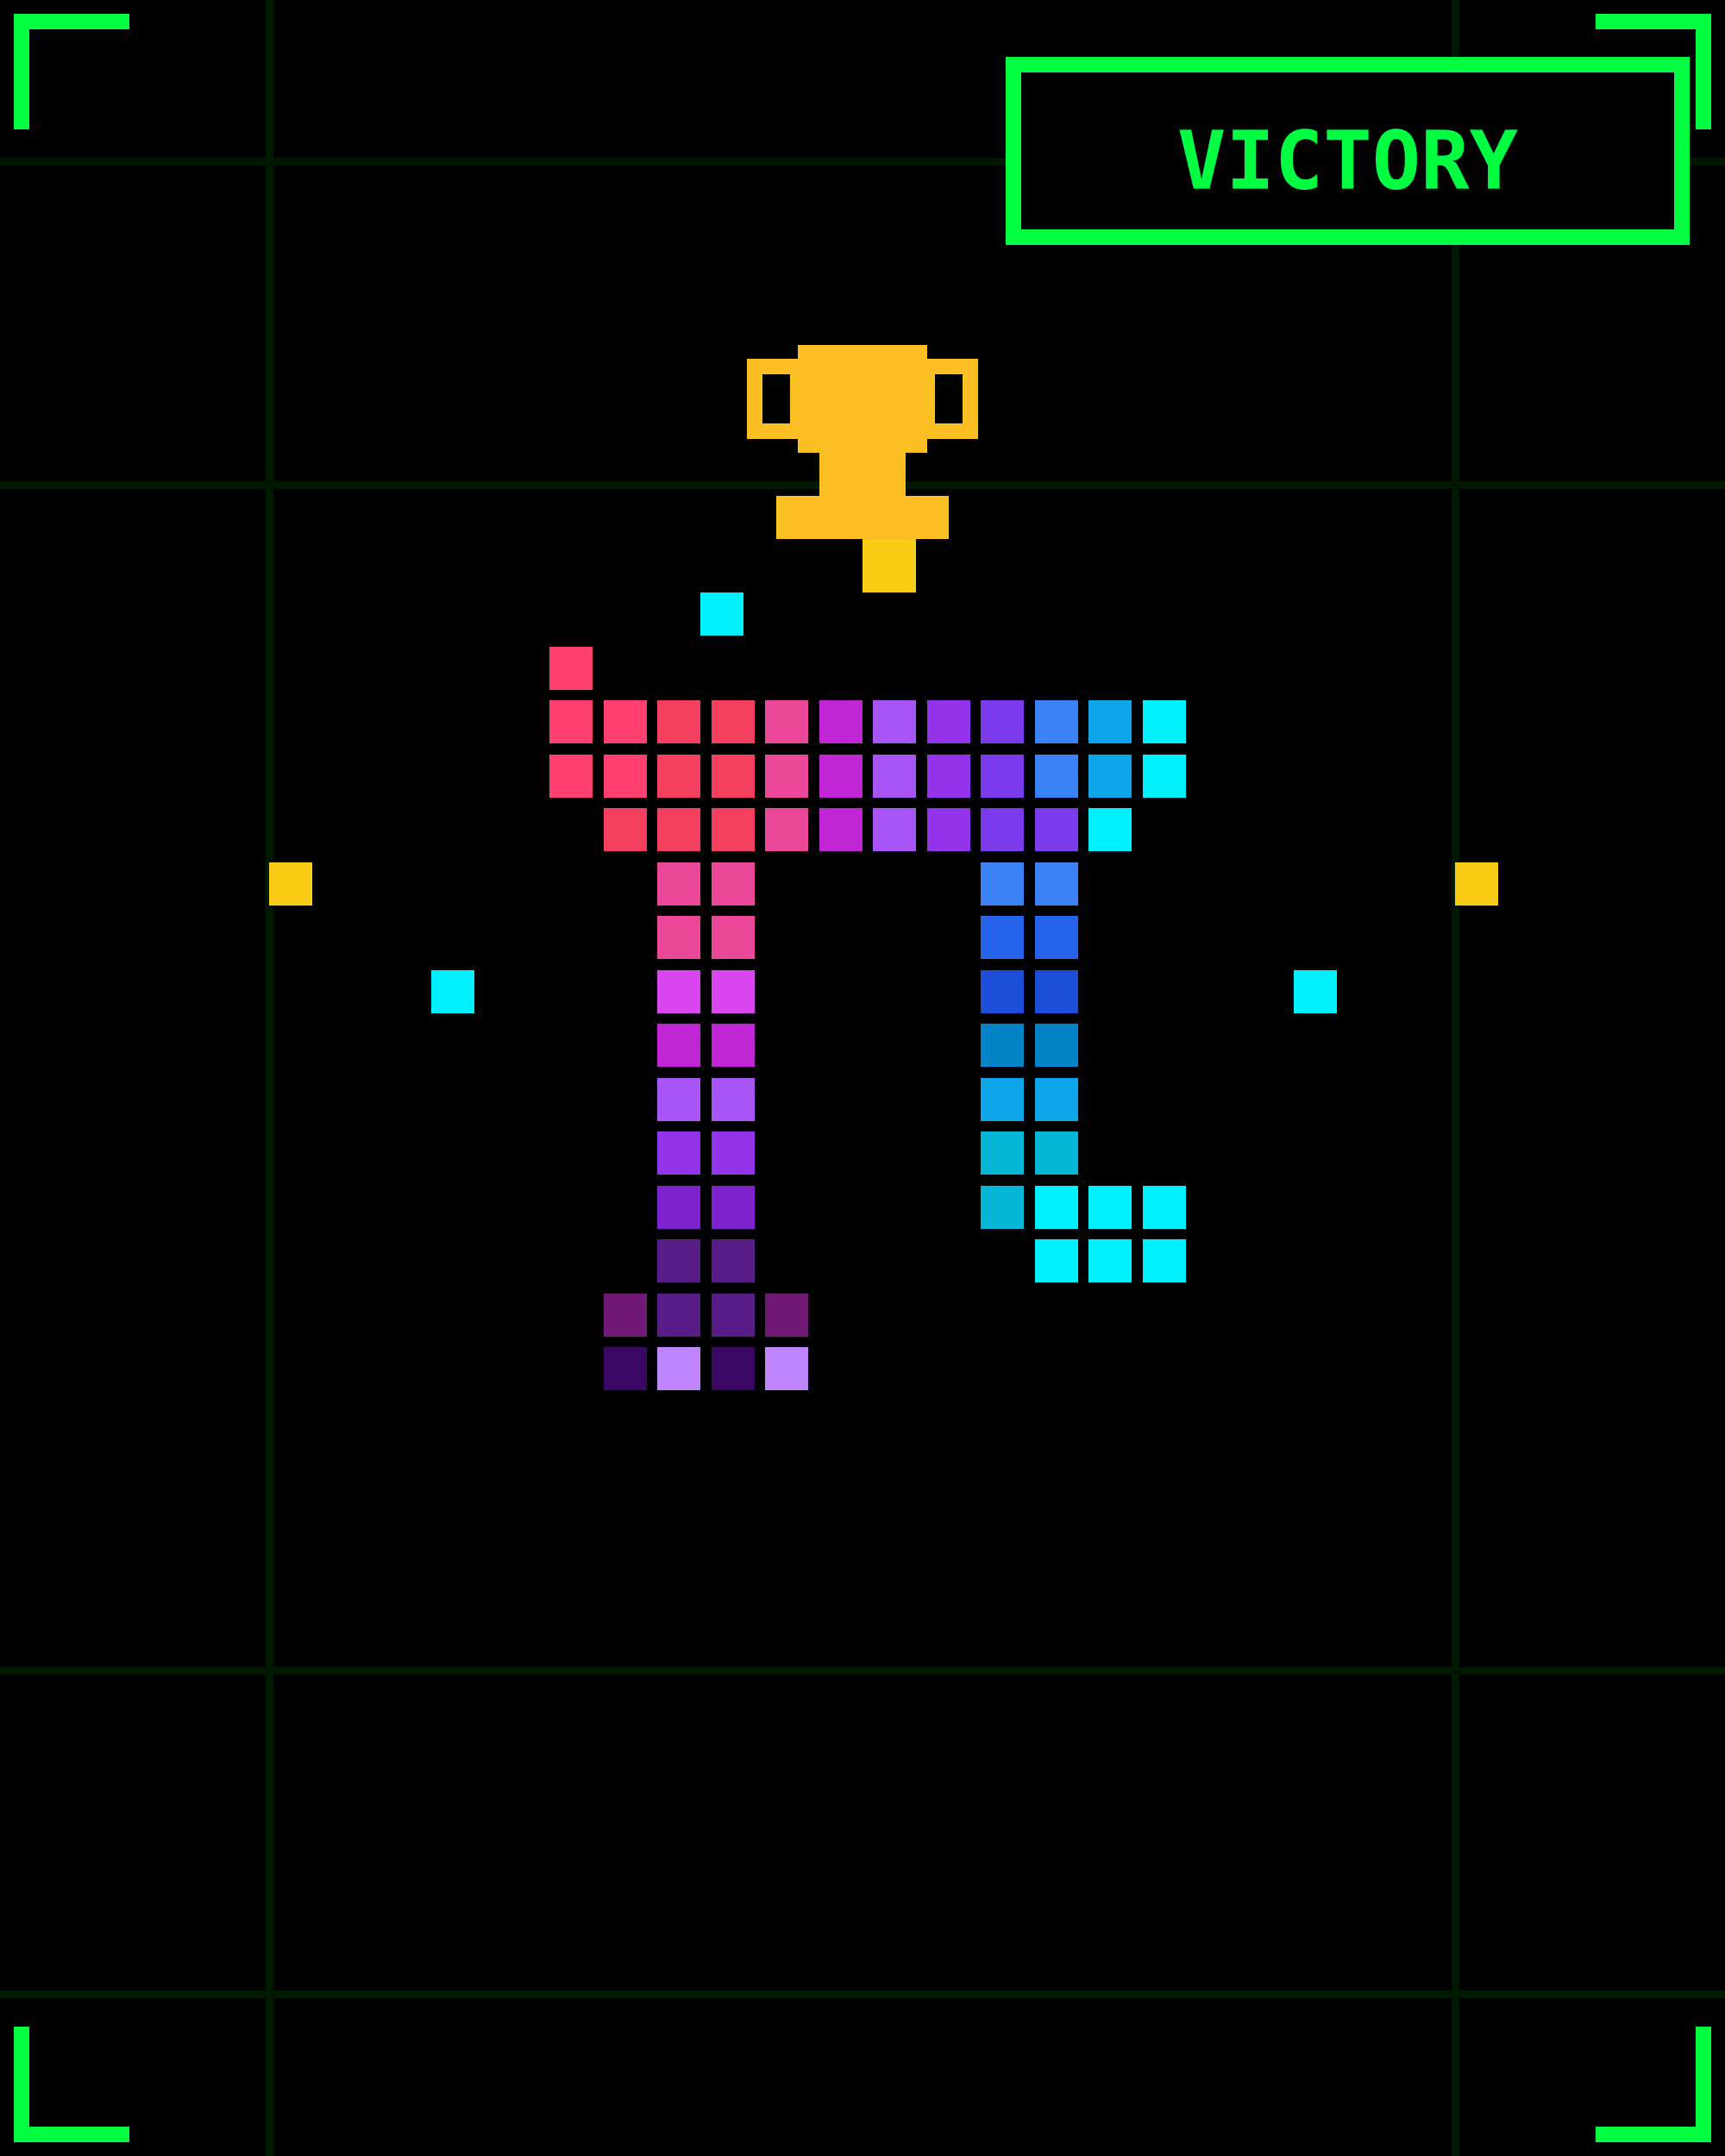
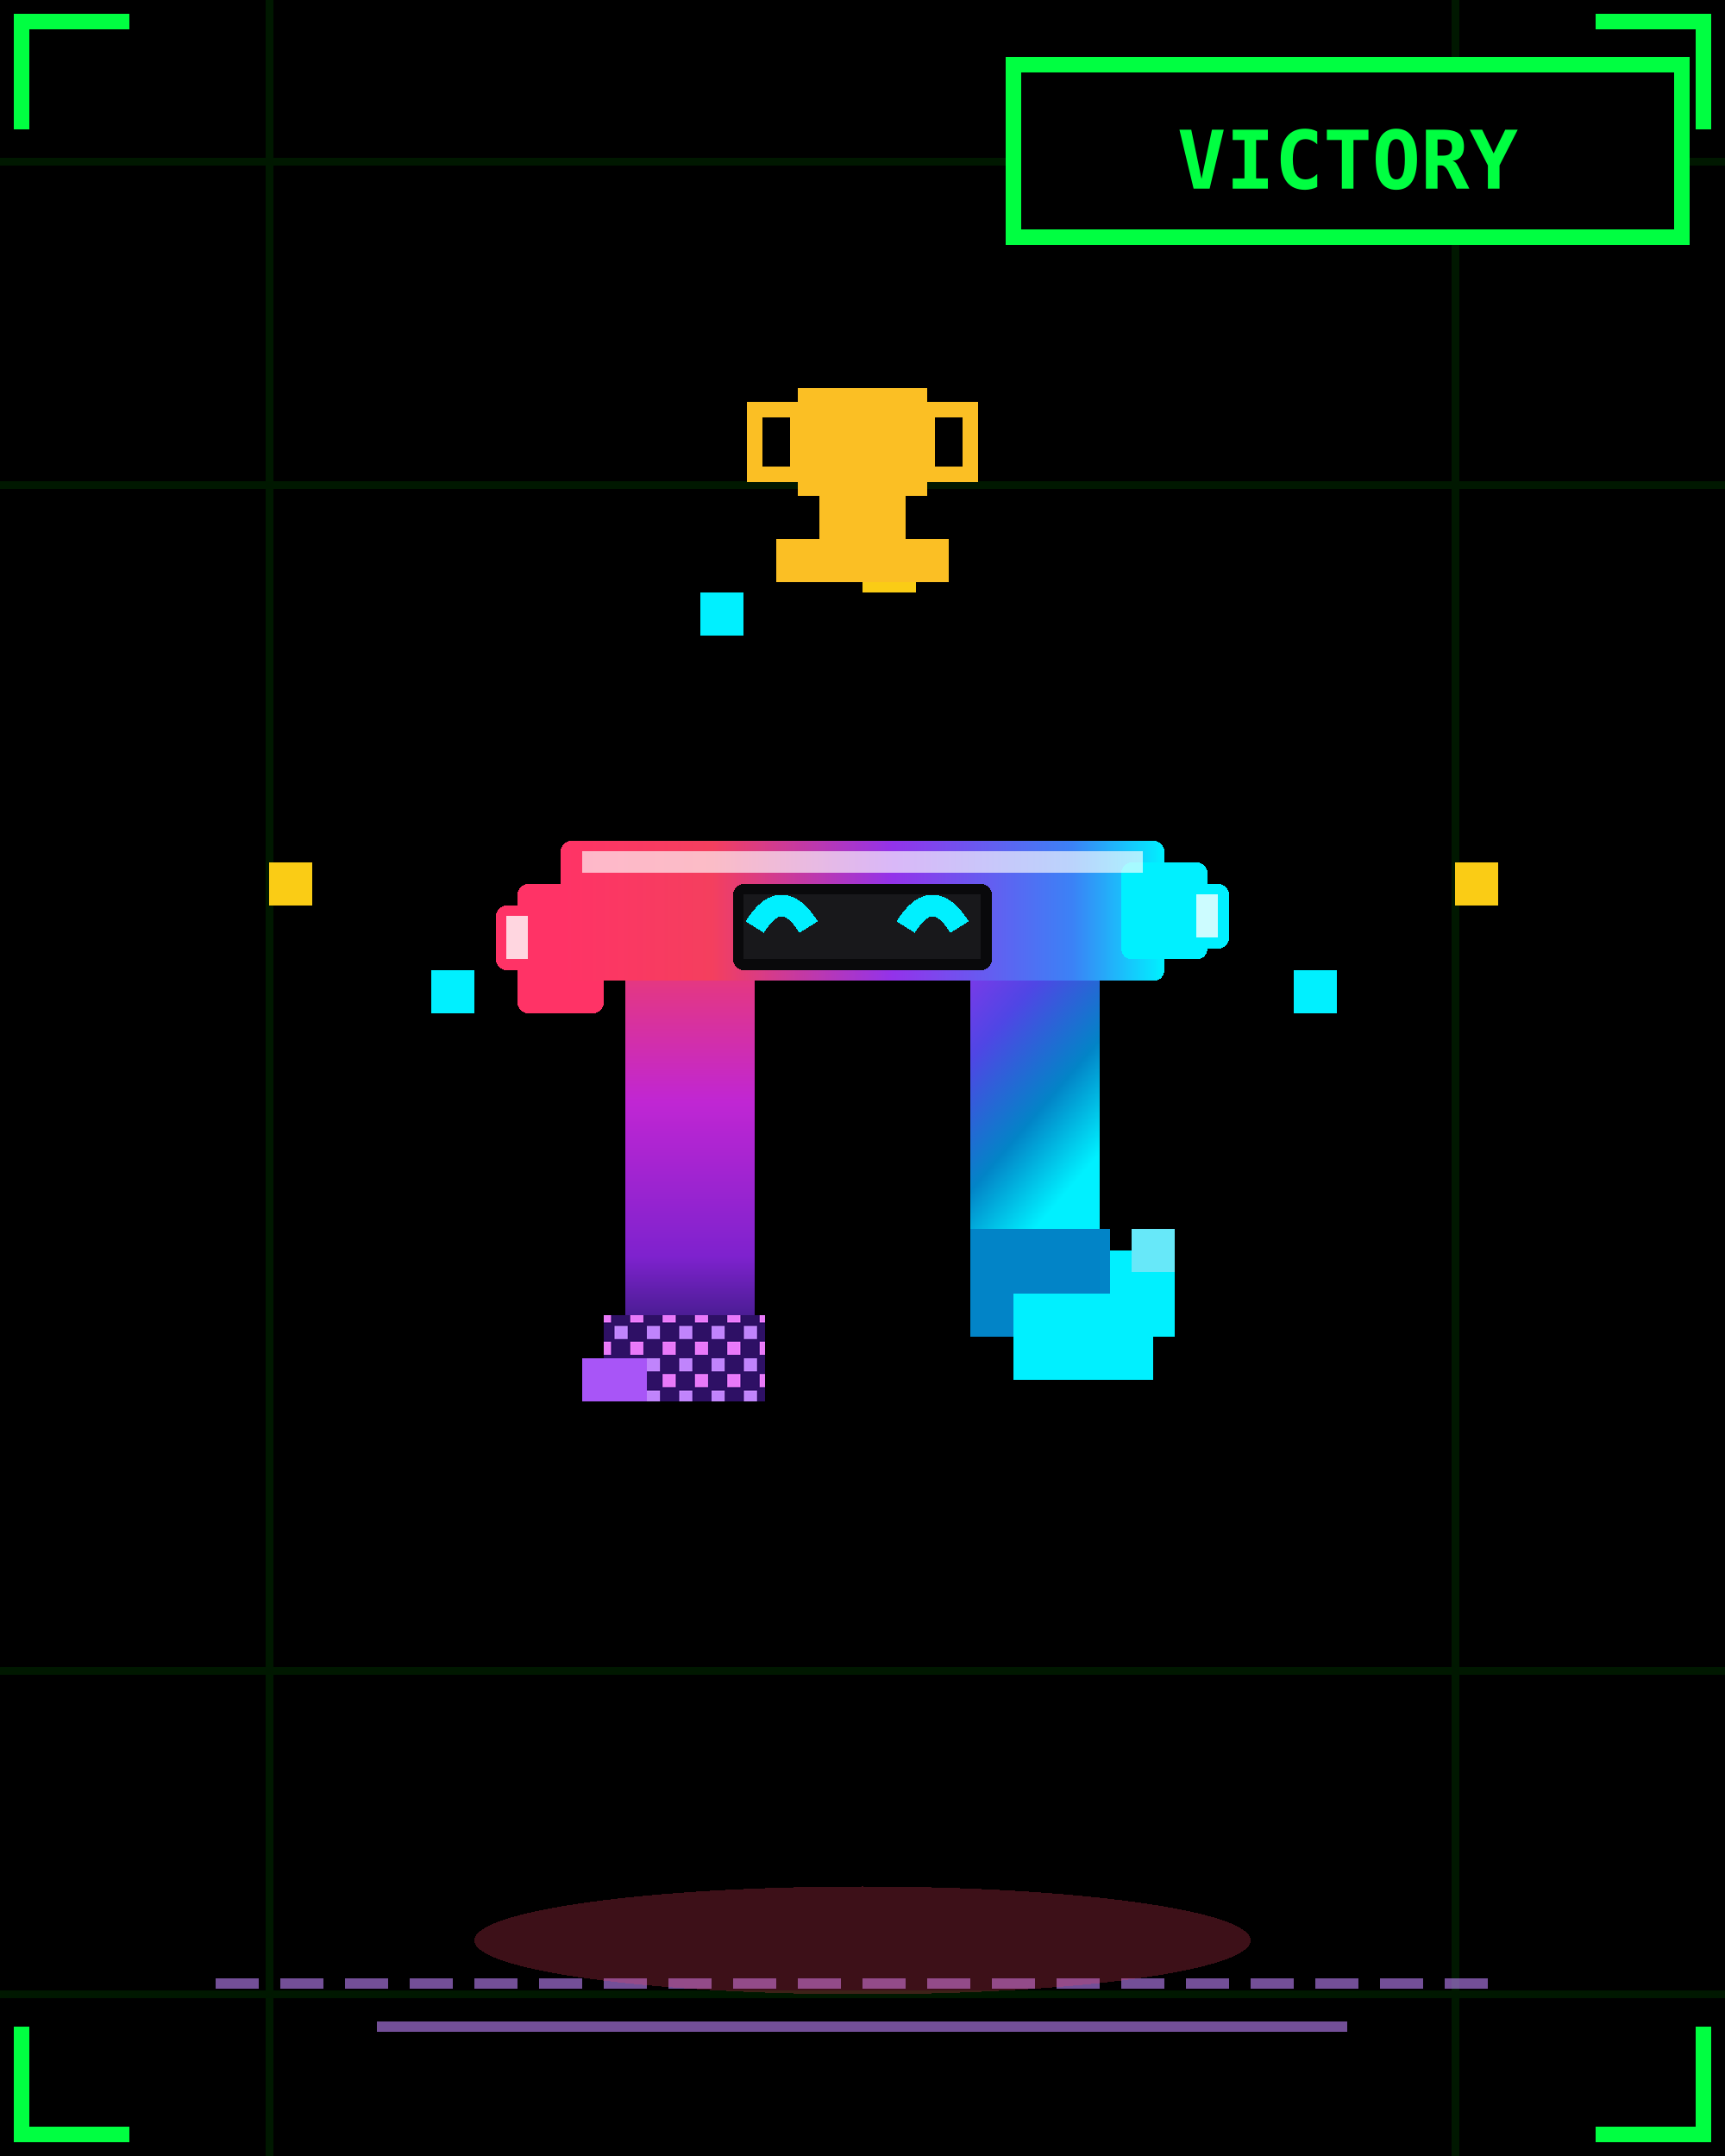
<svg xmlns="http://www.w3.org/2000/svg" viewBox="0 0 160 200" width="100%" height="100%" preserveAspectRatio="none" shape-rendering="crispEdges">
  <defs>
-     <pattern id="piHalftone" x="0" y="0" width="4" height="4" patternUnits="userSpaceOnUse">
-       <rect width="4" height="4" fill="#180b2c" />
-       <rect x="0" y="0" width="2" height="2" fill="#c084fc" />
-       <rect x="2" y="2" width="2" height="2" fill="#c084fc" />
+     <linearGradient id="piCrossbarGrad" x1="0%" y1="0%" x2="100%" y2="0%">
+       <stop offset="0%" stop-color="#ff3366" />
+       <stop offset="25%" stop-color="#f43f5e" />
+       <stop offset="55%" stop-color="#9333ea" />
+       <stop offset="85%" stop-color="#3b82f6" />
+       <stop offset="100%" stop-color="#00f0ff" />
+     </linearGradient>
+     <linearGradient id="piLeftLegGrad" x1="0%" y1="0%" x2="0%" y2="100%">
+       <stop offset="0%" stop-color="#f43f5e" />
+       <stop offset="45%" stop-color="#c026d3" />
+       <stop offset="85%" stop-color="#7e22ce" />
+       <stop offset="100%" stop-color="#4c1d95" />
+     </linearGradient>
+     <linearGradient id="piRightLegGrad" x1="0%" y1="0%" x2="50%" y2="100%">
+       <stop offset="0%" stop-color="#9333ea" />
+       <stop offset="35%" stop-color="#4f46e5" />
+       <stop offset="70%" stop-color="#0284c7" />
+       <stop offset="100%" stop-color="#00f0ff" />
+     </linearGradient>
+     <pattern id="piHalftone" x="0" y="0" width="3" height="3" patternUnits="userSpaceOnUse">
+       <rect width="3" height="3" fill="#2e1065" />
+       <rect x="0" y="0" width="1.2" height="1.2" fill="#c084fc" />
+       <rect x="1.5" y="1.5" width="1.2" height="1.2" fill="#e879f9" />
    </pattern>
  </defs>
  <style>
    @keyframes victoryBounce { 0%, 100% { transform: translateY(0px); } 50% { transform: translateY(-8px); } }
    @keyframes sparkleFloat1 { 0% { opacity: 0; transform: translateY(10px) scale(0.6); } 50% { opacity: 1; transform: translateY(-40px) scale(1.1); } 100% { opacity: 0; transform: translateY(-70px) scale(0.6); } }
    @keyframes sparkleFloat2 { 0% { opacity: 0; transform: translateY(10px) scale(0.6); } 50% { opacity: 1; transform: translateY(-40px) scale(1.1); } 100% { opacity: 0; transform: translateY(-70px) scale(0.6); } }

    .mascot-victory { animation: victoryBounce 0.8s steps(4) infinite; transform-origin: 80px 100px; }
    .sparkle-1 { animation: sparkleFloat1 1.6s steps(6) infinite; }
    .sparkle-2 { animation: sparkleFloat2 1.6s steps(6) infinite 0.8s; }
  </style>
  <rect width="160" height="200" fill="#000000" />
  <g stroke="#003b00" stroke-width="0.75" opacity="0.4">
    <line x1="0" y1="15" x2="160" y2="15" />
    <line x1="0" y1="45" x2="160" y2="45" />
    <line x1="0" y1="155" x2="160" y2="155" />
    <line x1="0" y1="185" x2="160" y2="185" />
    <line x1="25" y1="0" x2="25" y2="200" />
    <line x1="135" y1="0" x2="135" y2="200" />
  </g>
  <g stroke="#00ff41" stroke-width="1.5" fill="none">
    <path d="M2,12 L2,2 L12,2" />
    <path d="M158,12 L158,2 L148,2" />
    <path d="M2,188 L2,198 L12,198" />
    <path d="M158,188 L158,198 L148,198" />
  </g>
  <g transform="translate(94, 6)">
    <rect width="62" height="16" fill="#000000" stroke="#00ff41" stroke-width="1.5" />
    <text x="31" y="11.5" font-family="'Fira Code', monospace" font-size="7.5" font-weight="900" fill="#00ff41" text-anchor="middle">VICTORY</text>
  </g>
  <g class="sparkle-1" fill="#facc15" transform="translate(0, 80)">
    <rect x="25" y="0" width="4" height="4" />
    <rect x="135" y="0" width="4" height="4" />
    <rect x="80" y="-30" width="5" height="5" />
  </g>
  <g class="sparkle-2" fill="#00f0ff" transform="translate(0, 90)">
    <rect x="40" y="0" width="4" height="4" />
    <rect x="120" y="0" width="4" height="4" />
    <rect x="65" y="-35" width="4" height="4" />
  </g>
-   <g transform="translate(70, 32)" fill="#fbbf24">
+   <g transform="translate(70, 36)" fill="#fbbf24">
    <rect x="4" y="0" width="12" height="10" />
    <rect x="6" y="10" width="8" height="4" />
    <rect x="2" y="14" width="16" height="4" />
    <rect x="0" y="2" width="4" height="6" fill="none" stroke="#fbbf24" stroke-width="1.5" />
    <rect x="16" y="2" width="4" height="6" fill="none" stroke="#fbbf24" stroke-width="1.5" />
  </g>
+   <g opacity="0.6" stroke="#c084fc" stroke-width="1">
+     <line x1="20" y1="184" x2="140" y2="184" stroke-dasharray="4,2" />
+     <line x1="35" y1="188" x2="125" y2="188" />
+   </g>
+   <ellipse cx="80" cy="180" rx="36" ry="5" fill="#f43f5e" opacity="0.25" />
  <g class="mascot-victory">
-     <rect x="51" y="60" width="4" height="4" fill="#ff4071" />
-     <rect x="51" y="65" width="4" height="4" fill="#ff4071" />
-     <rect x="51" y="70" width="4" height="4" fill="#ff4071" />
-     <rect x="56" y="65" width="4" height="4" fill="#ff4071" />
-     <rect x="61" y="65" width="4" height="4" fill="#f43f5e" />
-     <rect x="66" y="65" width="4" height="4" fill="#f43f5e" />
-     <rect x="71" y="65" width="4" height="4" fill="#ec4899" />
-     <rect x="76" y="65" width="4" height="4" fill="#c026d3" />
-     <rect x="81" y="65" width="4" height="4" fill="#a855f7" />
-     <rect x="86" y="65" width="4" height="4" fill="#9333ea" />
-     <rect x="91" y="65" width="4" height="4" fill="#7c3aed" />
-     <rect x="96" y="65" width="4" height="4" fill="#3b82f6" />
-     <rect x="101" y="65" width="4" height="4" fill="#0ea5e9" />
-     <rect x="106" y="65" width="4" height="4" fill="#00f0ff" />
-     <rect x="106" y="70" width="4" height="4" fill="#00f0ff" />
-     <rect x="56" y="70" width="4" height="4" fill="#ff4071" />
-     <rect x="61" y="70" width="4" height="4" fill="#f43f5e" />
-     <rect x="66" y="70" width="4" height="4" fill="#f43f5e" />
-     <rect x="71" y="70" width="4" height="4" fill="#ec4899" />
-     <rect x="76" y="70" width="4" height="4" fill="#c026d3" />
-     <rect x="81" y="70" width="4" height="4" fill="#a855f7" />
-     <rect x="86" y="70" width="4" height="4" fill="#9333ea" />
-     <rect x="91" y="70" width="4" height="4" fill="#7c3aed" />
-     <rect x="96" y="70" width="4" height="4" fill="#3b82f6" />
-     <rect x="101" y="70" width="4" height="4" fill="#0ea5e9" />
-     <rect x="56" y="75" width="4" height="4" fill="#f43f5e" />
-     <rect x="71" y="75" width="4" height="4" fill="#ec4899" />
-     <rect x="76" y="75" width="4" height="4" fill="#c026d3" />
-     <rect x="81" y="75" width="4" height="4" fill="#a855f7" />
-     <rect x="86" y="75" width="4" height="4" fill="#9333ea" />
-     <rect x="101" y="75" width="4" height="4" fill="#00f0ff" />
-     <rect x="61" y="75" width="4" height="4" fill="#f43f5e" />
-     <rect x="66" y="75" width="4" height="4" fill="#f43f5e" />
-     <rect x="61" y="80" width="4" height="4" fill="#ec4899" />
-     <rect x="66" y="80" width="4" height="4" fill="#ec4899" />
-     <rect x="61" y="85" width="4" height="4" fill="#ec4899" />
-     <rect x="66" y="85" width="4" height="4" fill="#ec4899" />
-     <rect x="61" y="90" width="4" height="4" fill="#d946ef" />
-     <rect x="66" y="90" width="4" height="4" fill="#d946ef" />
-     <rect x="61" y="95" width="4" height="4" fill="#c026d3" />
-     <rect x="66" y="95" width="4" height="4" fill="#c026d3" />
-     <rect x="61" y="100" width="4" height="4" fill="#a855f7" />
-     <rect x="66" y="100" width="4" height="4" fill="#a855f7" />
-     <rect x="61" y="105" width="4" height="4" fill="#9333ea" />
-     <rect x="66" y="105" width="4" height="4" fill="#9333ea" />
-     <rect x="61" y="110" width="4" height="4" fill="#7e22ce" />
-     <rect x="66" y="110" width="4" height="4" fill="#7e22ce" />
-     <rect x="61" y="115" width="4" height="4" fill="#581c87" />
-     <rect x="66" y="115" width="4" height="4" fill="#581c87" />
-     <rect x="56" y="120" width="4" height="4" fill="#701a75" />
-     <rect x="61" y="120" width="4" height="4" fill="#581c87" />
-     <rect x="66" y="120" width="4" height="4" fill="#581c87" />
-     <rect x="71" y="120" width="4" height="4" fill="#701a75" />
-     <rect x="56" y="125" width="4" height="4" fill="#3b0764" />
-     <rect x="61" y="125" width="4" height="4" fill="#c084fc" />
-     <rect x="66" y="125" width="4" height="4" fill="#3b0764" />
-     <rect x="71" y="125" width="4" height="4" fill="#c084fc" />
-     <rect x="91" y="75" width="4" height="4" fill="#7c3aed" />
-     <rect x="96" y="75" width="4" height="4" fill="#7c3aed" />
-     <rect x="91" y="80" width="4" height="4" fill="#3b82f6" />
-     <rect x="96" y="80" width="4" height="4" fill="#3b82f6" />
-     <rect x="91" y="85" width="4" height="4" fill="#2563eb" />
-     <rect x="96" y="85" width="4" height="4" fill="#2563eb" />
-     <rect x="91" y="90" width="4" height="4" fill="#1d4ed8" />
-     <rect x="96" y="90" width="4" height="4" fill="#1d4ed8" />
-     <rect x="91" y="95" width="4" height="4" fill="#0284c7" />
-     <rect x="96" y="95" width="4" height="4" fill="#0284c7" />
-     <rect x="91" y="100" width="4" height="4" fill="#0ea5e9" />
-     <rect x="96" y="100" width="4" height="4" fill="#0ea5e9" />
-     <rect x="91" y="105" width="4" height="4" fill="#06b6d4" />
-     <rect x="96" y="105" width="4" height="4" fill="#06b6d4" />
-     <rect x="91" y="110" width="4" height="4" fill="#06b6d4" />
-     <rect x="96" y="110" width="4" height="4" fill="#00f0ff" />
-     <rect x="101" y="110" width="4" height="4" fill="#00f0ff" />
-     <rect x="96" y="115" width="4" height="4" fill="#00f0ff" />
-     <rect x="101" y="115" width="4" height="4" fill="#00f0ff" />
-     <rect x="106" y="115" width="4" height="4" fill="#00f0ff" />
-     <rect x="106" y="110" width="4" height="4" fill="#00f0ff" />
+     <rect x="58" y="86" width="12" height="36" fill="url(#piLeftLegGrad)" />
+     <rect x="56" y="122" width="15" height="8" fill="url(#piHalftone)" />
+     <rect x="54" y="126" width="6" height="4" fill="#a855f7" />
+     <rect x="90" y="86" width="12" height="28" fill="url(#piRightLegGrad)" />
+     <rect x="90" y="114" width="13" height="10" fill="#0284c7" />
+     <rect x="94" y="120" width="13" height="8" fill="#00f0ff" />
+     <rect x="103" y="116" width="6" height="8" fill="#00f0ff" />
+     <rect x="105" y="114" width="4" height="4" fill="#67e8f9" />
+     <rect x="48" y="82" width="8" height="12" fill="#ff3366" rx="1" />
+     <rect x="52" y="78" width="56" height="13" fill="url(#piCrossbarGrad)" rx="1" />
+     <rect x="104" y="80" width="8" height="9" fill="#00f0ff" rx="1" />
+     <rect x="54" y="79" width="52" height="2" fill="#ffffff" opacity="0.65" />
+     <rect x="68" y="82" width="24" height="8" fill="#09090b" rx="1" />
+     <rect x="69" y="83" width="22" height="6" fill="#18181b" />
+     <path d="M70,86 Q72.5,82 75,86" stroke="#00f0ff" stroke-width="2" fill="none" />
+     <path d="M84,86 Q86.5,82 89,86" stroke="#00f0ff" stroke-width="2" fill="none" />
+     <rect x="46" y="84" width="4" height="6" fill="#ff3366" rx="1" />
+     <rect x="47" y="85" width="2" height="4" fill="#ffffff" opacity="0.8" />
+     <rect x="110" y="82" width="4" height="6" fill="#00f0ff" rx="1" />
+     <rect x="111" y="83" width="2" height="4" fill="#ffffff" opacity="0.8" />
  </g>
</svg>
